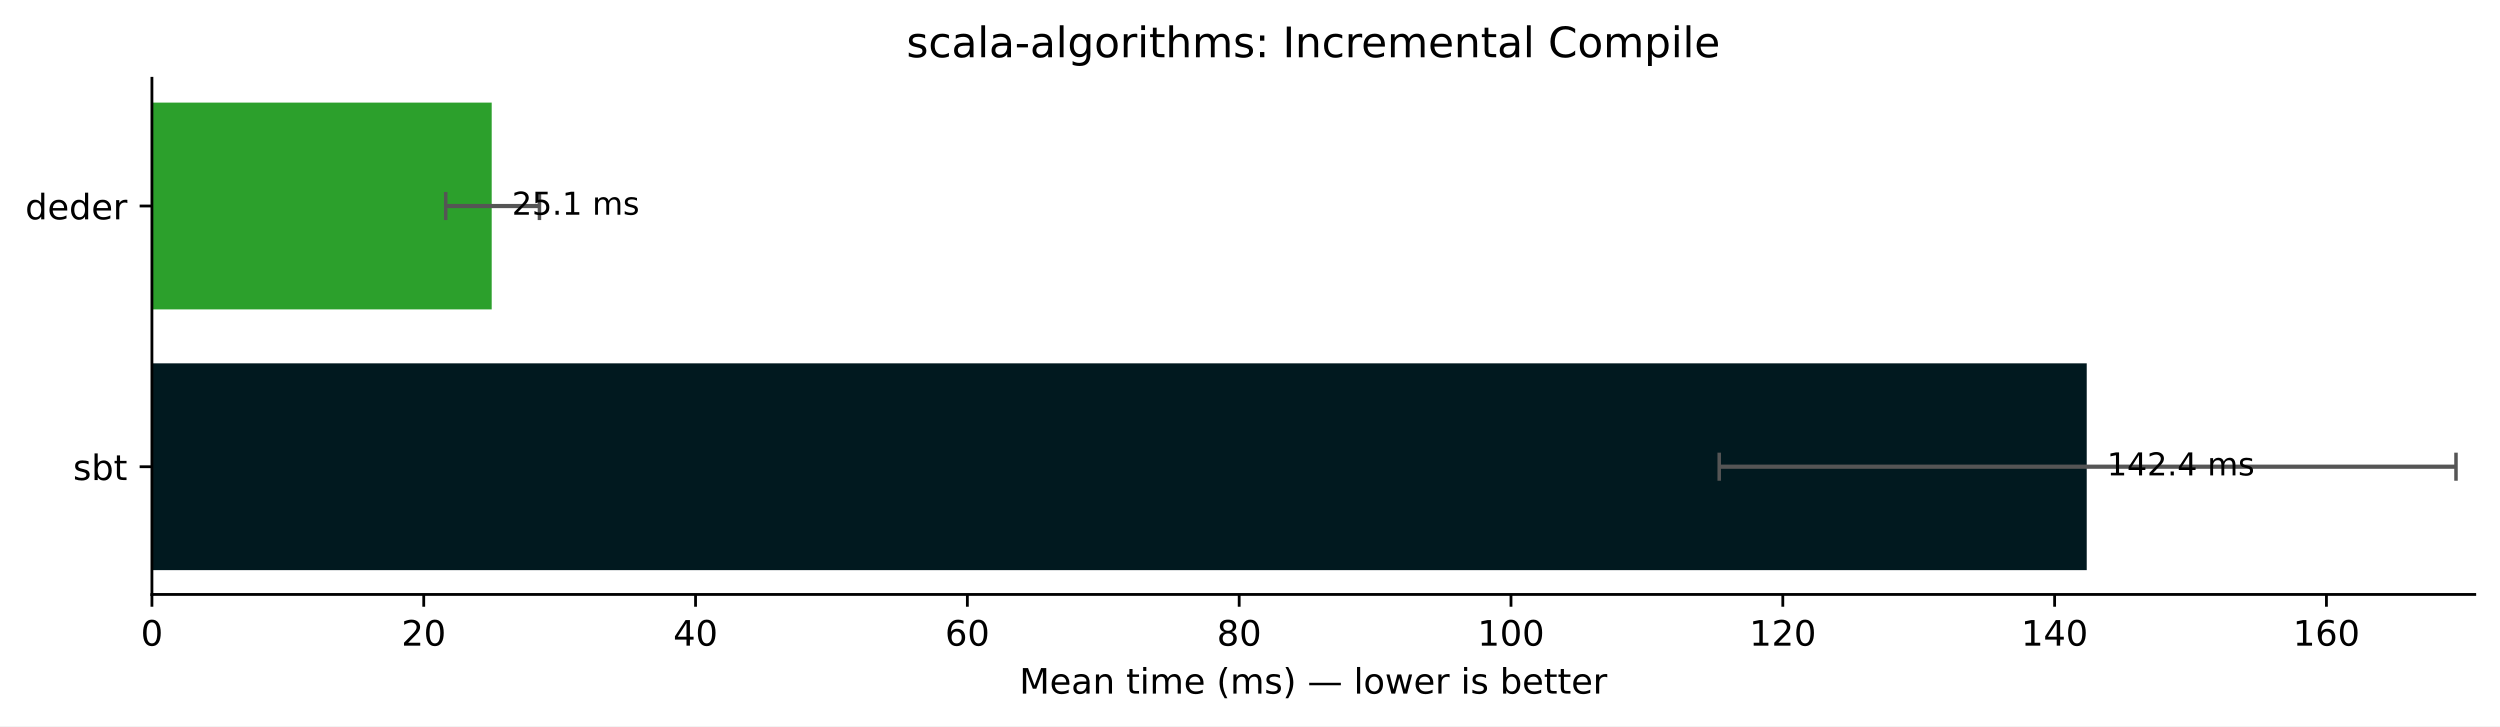
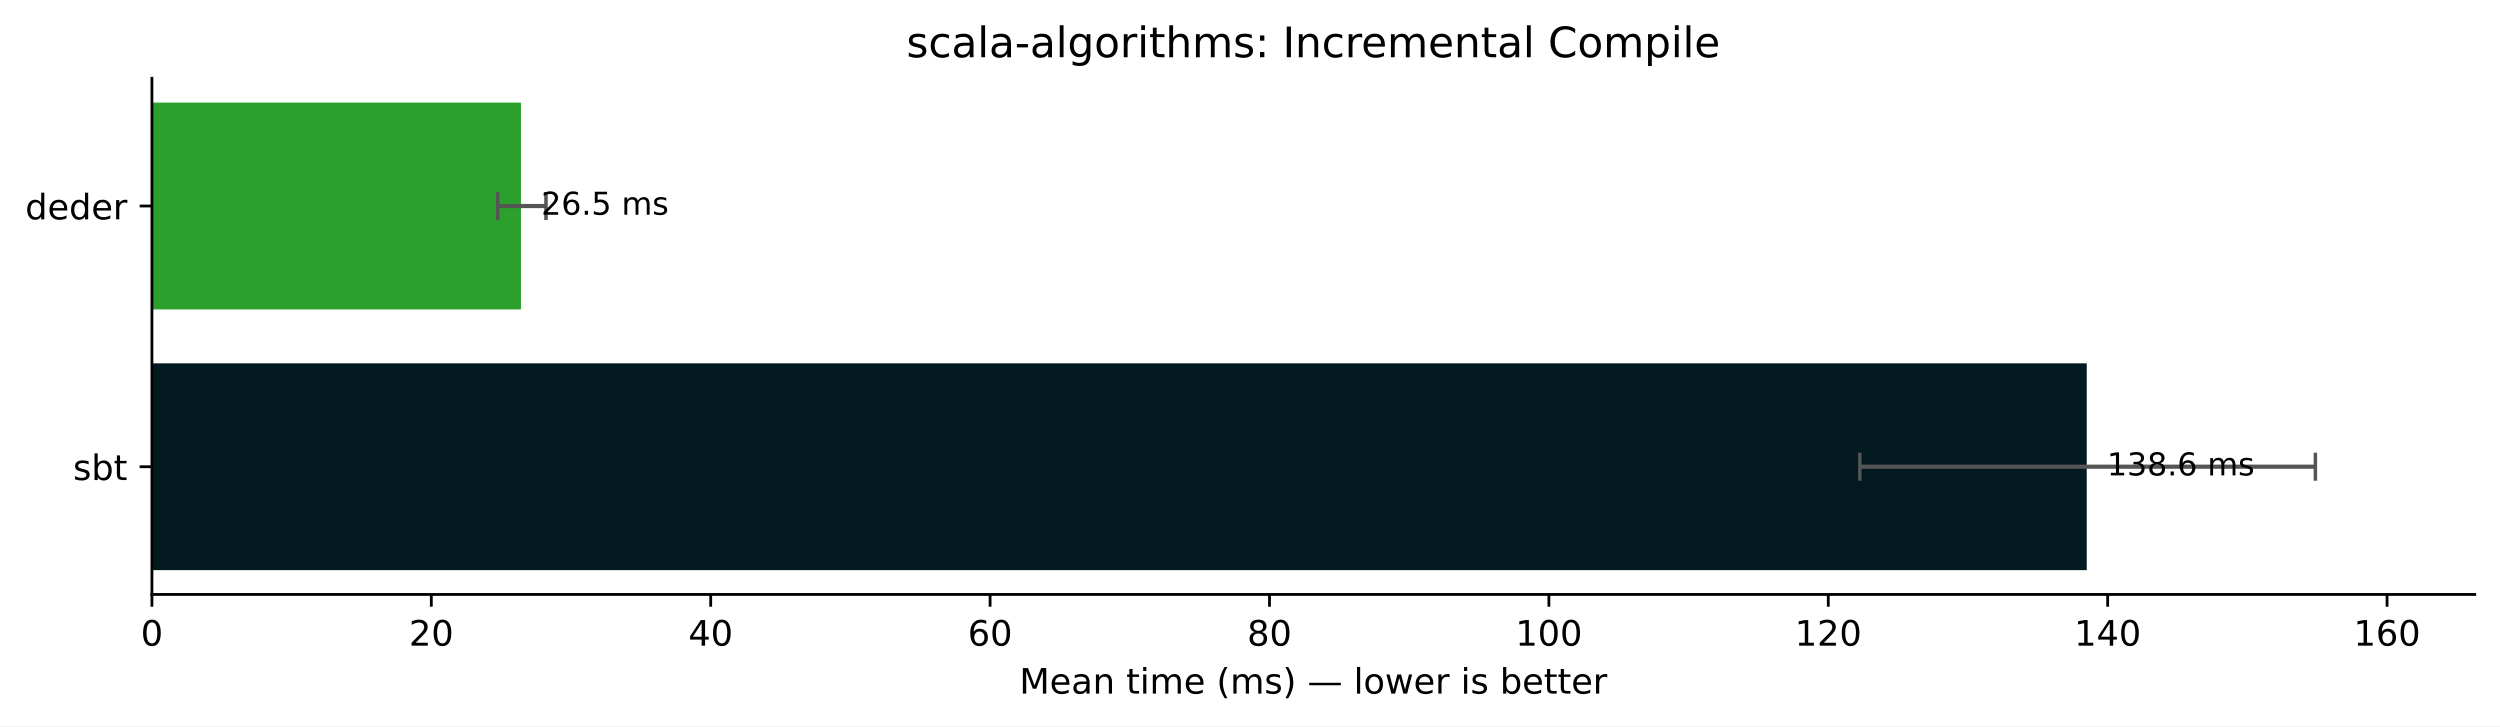
<svg xmlns="http://www.w3.org/2000/svg" xmlns:xlink="http://www.w3.org/1999/xlink" width="712.754pt" height="207.034pt" viewBox="0 0 712.754 207.034" version="1.1">
  <defs>
    <style type="text/css">*{stroke-linejoin: round; stroke-linecap: butt}</style>
  </defs>
  <g id="figure_1">
    <g id="patch_1">
      <path d="M 0 207.034  L 712.754 207.034  L 712.754 0  L 0 0  z " style="fill: #ffffff" />
    </g>
    <g id="axes_1">
      <g id="patch_2">
        <path d="M 43.314 169.478  L 705.554 169.478  L 705.554 22.318  L 43.314 22.318  z " style="fill: #ffffff" />
      </g>
      <g id="patch_3">
-         <path d="M 43.314 162.789  L 595.181 162.789  L 595.181 103.33  L 43.314 103.33  z " clip-path="url(#p061fe7c5b1)" style="fill: #01191f; stroke: #ffffff; stroke-width: 0.5; stroke-linejoin: miter" />
+         <path d="M 43.314 162.789  L 595.181 162.789  L 595.181 103.33  L 43.314 103.33  z " clip-path="url(#p8fc9846914)" style="fill: #01191f; stroke: #ffffff; stroke-width: 0.5; stroke-linejoin: miter" />
      </g>
      <g id="patch_4">
-         <path d="M 43.314 88.466  L 140.435 88.466  L 140.435 29.007  L 43.314 29.007  z " clip-path="url(#p061fe7c5b1)" style="fill: #2ca02c; stroke: #ffffff; stroke-width: 0.5; stroke-linejoin: miter" />
+         <path d="M 43.314 88.466  L 148.78 88.466  L 148.78 29.007  L 43.314 29.007  z " clip-path="url(#p8fc9846914)" style="fill: #2ca02c; stroke: #ffffff; stroke-width: 0.5; stroke-linejoin: miter" />
      </g>
      <g id="matplotlib.axis_1">
        <g id="xtick_1">
          <g id="line2d_1">
            <defs>
-               <path id="m3eb87fbcf6" d="M 0 0  L 0 3.5  " style="stroke: #000000; stroke-width: 0.8" />
+               <path id="m0c73bd5a30" d="M 0 0  L 0 3.5  " style="stroke: #000000; stroke-width: 0.8" />
            </defs>
            <g>
-               <use xlink:href="#m3eb87fbcf6" x="43.314" y="169.478" style="stroke: #000000; stroke-width: 0.8" />
+               <use xlink:href="#m0c73bd5a30" x="43.314" y="169.478" style="stroke: #000000; stroke-width: 0.8" />
            </g>
          </g>
          <g id="text_1">
            <g transform="translate(40.13281 184.0766) scale(0.1 -0.1)">
              <defs>
                <path id="DejaVuSans-30" d="M 2034 4250  Q 1547 4250 1301 3770  Q 1056 3291 1056 2328  Q 1056 1369 1301 889  Q 1547 409 2034 409  Q 2525 409 2770 889  Q 3016 1369 3016 2328  Q 3016 3291 2770 3770  Q 2525 4250 2034 4250  z M 2034 4750  Q 2819 4750 3233 4129  Q 3647 3509 3647 2328  Q 3647 1150 3233 529  Q 2819 -91 2034 -91  Q 1250 -91 836 529  Q 422 1150 422 2328  Q 422 3509 836 4129  Q 1250 4750 2034 4750  z " transform="scale(0.015625)" />
              </defs>
              <use xlink:href="#DejaVuSans-30" />
            </g>
          </g>
        </g>
        <g id="xtick_2">
          <g id="line2d_2">
            <g>
-               <use xlink:href="#m3eb87fbcf6" x="120.808" y="169.478" style="stroke: #000000; stroke-width: 0.8" />
+               <use xlink:href="#m0c73bd5a30" x="122.969" y="169.478" style="stroke: #000000; stroke-width: 0.8" />
            </g>
          </g>
          <g id="text_2">
-             <g transform="translate(114.446 184.0766) scale(0.1 -0.1)">
+             <g transform="translate(116.6066 184.0766) scale(0.1 -0.1)">
              <defs>
                <path id="DejaVuSans-32" d="M 1228 531  L 3431 531  L 3431 0  L 469 0  L 469 531  Q 828 903 1448 1529  Q 2069 2156 2228 2338  Q 2531 2678 2651 2914  Q 2772 3150 2772 3378  Q 2772 3750 2511 3984  Q 2250 4219 1831 4219  Q 1534 4219 1204 4116  Q 875 4013 500 3803  L 500 4441  Q 881 4594 1212 4672  Q 1544 4750 1819 4750  Q 2544 4750 2975 4387  Q 3406 4025 3406 3419  Q 3406 3131 3298 2873  Q 3191 2616 2906 2266  Q 2828 2175 2409 1742  Q 1991 1309 1228 531  z " transform="scale(0.015625)" />
              </defs>
              <use xlink:href="#DejaVuSans-32" />
              <use xlink:href="#DejaVuSans-30" transform="translate(63.62305 0)" />
            </g>
          </g>
        </g>
        <g id="xtick_3">
          <g id="line2d_3">
            <g>
-               <use xlink:href="#m3eb87fbcf6" x="198.303" y="169.478" style="stroke: #000000; stroke-width: 0.8" />
+               <use xlink:href="#m0c73bd5a30" x="202.624" y="169.478" style="stroke: #000000; stroke-width: 0.8" />
            </g>
          </g>
          <g id="text_3">
-             <g transform="translate(191.9404 184.0766) scale(0.1 -0.1)">
+             <g transform="translate(196.2616 184.0766) scale(0.1 -0.1)">
              <defs>
                <path id="DejaVuSans-34" d="M 2419 4116  L 825 1625  L 2419 1625  L 2419 4116  z M 2253 4666  L 3047 4666  L 3047 1625  L 3713 1625  L 3713 1100  L 3047 1100  L 3047 0  L 2419 0  L 2419 1100  L 313 1100  L 313 1709  L 2253 4666  z " transform="scale(0.015625)" />
              </defs>
              <use xlink:href="#DejaVuSans-34" />
              <use xlink:href="#DejaVuSans-30" transform="translate(63.62305 0)" />
            </g>
          </g>
        </g>
        <g id="xtick_4">
          <g id="line2d_4">
            <g>
-               <use xlink:href="#m3eb87fbcf6" x="275.797" y="169.478" style="stroke: #000000; stroke-width: 0.8" />
+               <use xlink:href="#m0c73bd5a30" x="282.279" y="169.478" style="stroke: #000000; stroke-width: 0.8" />
            </g>
          </g>
          <g id="text_4">
-             <g transform="translate(269.4349 184.0766) scale(0.1 -0.1)">
+             <g transform="translate(275.9166 184.0766) scale(0.1 -0.1)">
              <defs>
                <path id="DejaVuSans-36" d="M 2113 2584  Q 1688 2584 1439 2293  Q 1191 2003 1191 1497  Q 1191 994 1439 701  Q 1688 409 2113 409  Q 2538 409 2786 701  Q 3034 994 3034 1497  Q 3034 2003 2786 2293  Q 2538 2584 2113 2584  z M 3366 4563  L 3366 3988  Q 3128 4100 2886 4159  Q 2644 4219 2406 4219  Q 1781 4219 1451 3797  Q 1122 3375 1075 2522  Q 1259 2794 1537 2939  Q 1816 3084 2150 3084  Q 2853 3084 3261 2657  Q 3669 2231 3669 1497  Q 3669 778 3244 343  Q 2819 -91 2113 -91  Q 1303 -91 875 529  Q 447 1150 447 2328  Q 447 3434 972 4092  Q 1497 4750 2381 4750  Q 2619 4750 2861 4703  Q 3103 4656 3366 4563  z " transform="scale(0.015625)" />
              </defs>
              <use xlink:href="#DejaVuSans-36" />
              <use xlink:href="#DejaVuSans-30" transform="translate(63.62305 0)" />
            </g>
          </g>
        </g>
        <g id="xtick_5">
          <g id="line2d_5">
            <g>
-               <use xlink:href="#m3eb87fbcf6" x="353.292" y="169.478" style="stroke: #000000; stroke-width: 0.8" />
+               <use xlink:href="#m0c73bd5a30" x="361.934" y="169.478" style="stroke: #000000; stroke-width: 0.8" />
            </g>
          </g>
          <g id="text_5">
-             <g transform="translate(346.9293 184.0766) scale(0.1 -0.1)">
+             <g transform="translate(355.5716 184.0766) scale(0.1 -0.1)">
              <defs>
                <path id="DejaVuSans-38" d="M 2034 2216  Q 1584 2216 1326 1975  Q 1069 1734 1069 1313  Q 1069 891 1326 650  Q 1584 409 2034 409  Q 2484 409 2743 651  Q 3003 894 3003 1313  Q 3003 1734 2745 1975  Q 2488 2216 2034 2216  z M 1403 2484  Q 997 2584 770 2862  Q 544 3141 544 3541  Q 544 4100 942 4425  Q 1341 4750 2034 4750  Q 2731 4750 3128 4425  Q 3525 4100 3525 3541  Q 3525 3141 3298 2862  Q 3072 2584 2669 2484  Q 3125 2378 3379 2068  Q 3634 1759 3634 1313  Q 3634 634 3220 271  Q 2806 -91 2034 -91  Q 1263 -91 848 271  Q 434 634 434 1313  Q 434 1759 690 2068  Q 947 2378 1403 2484  z M 1172 3481  Q 1172 3119 1398 2916  Q 1625 2713 2034 2713  Q 2441 2713 2670 2916  Q 2900 3119 2900 3481  Q 2900 3844 2670 4047  Q 2441 4250 2034 4250  Q 1625 4250 1398 4047  Q 1172 3844 1172 3481  z " transform="scale(0.015625)" />
              </defs>
              <use xlink:href="#DejaVuSans-38" />
              <use xlink:href="#DejaVuSans-30" transform="translate(63.62305 0)" />
            </g>
          </g>
        </g>
        <g id="xtick_6">
          <g id="line2d_6">
            <g>
-               <use xlink:href="#m3eb87fbcf6" x="430.786" y="169.478" style="stroke: #000000; stroke-width: 0.8" />
+               <use xlink:href="#m0c73bd5a30" x="441.589" y="169.478" style="stroke: #000000; stroke-width: 0.8" />
            </g>
          </g>
          <g id="text_6">
-             <g transform="translate(421.2425 184.0766) scale(0.1 -0.1)">
+             <g transform="translate(432.0454 184.0766) scale(0.1 -0.1)">
              <defs>
                <path id="DejaVuSans-31" d="M 794 531  L 1825 531  L 1825 4091  L 703 3866  L 703 4441  L 1819 4666  L 2450 4666  L 2450 531  L 3481 531  L 3481 0  L 794 0  L 794 531  z " transform="scale(0.015625)" />
              </defs>
              <use xlink:href="#DejaVuSans-31" />
              <use xlink:href="#DejaVuSans-30" transform="translate(63.62305 0)" />
              <use xlink:href="#DejaVuSans-30" transform="translate(127.2461 0)" />
            </g>
          </g>
        </g>
        <g id="xtick_7">
          <g id="line2d_7">
            <g>
-               <use xlink:href="#m3eb87fbcf6" x="508.281" y="169.478" style="stroke: #000000; stroke-width: 0.8" />
+               <use xlink:href="#m0c73bd5a30" x="521.244" y="169.478" style="stroke: #000000; stroke-width: 0.8" />
            </g>
          </g>
          <g id="text_7">
-             <g transform="translate(498.7369 184.0766) scale(0.1 -0.1)">
+             <g transform="translate(511.7004 184.0766) scale(0.1 -0.1)">
              <use xlink:href="#DejaVuSans-31" />
              <use xlink:href="#DejaVuSans-32" transform="translate(63.62305 0)" />
              <use xlink:href="#DejaVuSans-30" transform="translate(127.2461 0)" />
            </g>
          </g>
        </g>
        <g id="xtick_8">
          <g id="line2d_8">
            <g>
-               <use xlink:href="#m3eb87fbcf6" x="585.775" y="169.478" style="stroke: #000000; stroke-width: 0.8" />
+               <use xlink:href="#m0c73bd5a30" x="600.899" y="169.478" style="stroke: #000000; stroke-width: 0.8" />
            </g>
          </g>
          <g id="text_8">
-             <g transform="translate(576.2314 184.0766) scale(0.1 -0.1)">
+             <g transform="translate(591.3554 184.0766) scale(0.1 -0.1)">
              <use xlink:href="#DejaVuSans-31" />
              <use xlink:href="#DejaVuSans-34" transform="translate(63.62305 0)" />
              <use xlink:href="#DejaVuSans-30" transform="translate(127.2461 0)" />
            </g>
          </g>
        </g>
        <g id="xtick_9">
          <g id="line2d_9">
            <g>
-               <use xlink:href="#m3eb87fbcf6" x="663.27" y="169.478" style="stroke: #000000; stroke-width: 0.8" />
+               <use xlink:href="#m0c73bd5a30" x="680.554" y="169.478" style="stroke: #000000; stroke-width: 0.8" />
            </g>
          </g>
          <g id="text_9">
-             <g transform="translate(653.7258 184.0766) scale(0.1 -0.1)">
+             <g transform="translate(671.0104 184.0766) scale(0.1 -0.1)">
              <use xlink:href="#DejaVuSans-31" />
              <use xlink:href="#DejaVuSans-36" transform="translate(63.62305 0)" />
              <use xlink:href="#DejaVuSans-30" transform="translate(127.2461 0)" />
            </g>
          </g>
        </g>
        <g id="text_10">
          <g transform="translate(290.6372 197.7547) scale(0.1 -0.1)">
            <defs>
              <path id="DejaVuSans-4d" d="M 628 4666  L 1569 4666  L 2759 1491  L 3956 4666  L 4897 4666  L 4897 0  L 4281 0  L 4281 4097  L 3078 897  L 2444 897  L 1241 4097  L 1241 0  L 628 0  L 628 4666  z " transform="scale(0.015625)" />
              <path id="DejaVuSans-65" d="M 3597 1894  L 3597 1613  L 953 1613  Q 991 1019 1311 708  Q 1631 397 2203 397  Q 2534 397 2845 478  Q 3156 559 3463 722  L 3463 178  Q 3153 47 2828 -22  Q 2503 -91 2169 -91  Q 1331 -91 842 396  Q 353 884 353 1716  Q 353 2575 817 3079  Q 1281 3584 2069 3584  Q 2775 3584 3186 3129  Q 3597 2675 3597 1894  z M 3022 2063  Q 3016 2534 2758 2815  Q 2500 3097 2075 3097  Q 1594 3097 1305 2825  Q 1016 2553 972 2059  L 3022 2063  z " transform="scale(0.015625)" />
              <path id="DejaVuSans-61" d="M 2194 1759  Q 1497 1759 1228 1600  Q 959 1441 959 1056  Q 959 750 1161 570  Q 1363 391 1709 391  Q 2188 391 2477 730  Q 2766 1069 2766 1631  L 2766 1759  L 2194 1759  z M 3341 1997  L 3341 0  L 2766 0  L 2766 531  Q 2569 213 2275 61  Q 1981 -91 1556 -91  Q 1019 -91 701 211  Q 384 513 384 1019  Q 384 1609 779 1909  Q 1175 2209 1959 2209  L 2766 2209  L 2766 2266  Q 2766 2663 2505 2880  Q 2244 3097 1772 3097  Q 1472 3097 1187 3025  Q 903 2953 641 2809  L 641 3341  Q 956 3463 1253 3523  Q 1550 3584 1831 3584  Q 2591 3584 2966 3190  Q 3341 2797 3341 1997  z " transform="scale(0.015625)" />
              <path id="DejaVuSans-6e" d="M 3513 2113  L 3513 0  L 2938 0  L 2938 2094  Q 2938 2591 2744 2837  Q 2550 3084 2163 3084  Q 1697 3084 1428 2787  Q 1159 2491 1159 1978  L 1159 0  L 581 0  L 581 3500  L 1159 3500  L 1159 2956  Q 1366 3272 1645 3428  Q 1925 3584 2291 3584  Q 2894 3584 3203 3211  Q 3513 2838 3513 2113  z " transform="scale(0.015625)" />
              <path id="DejaVuSans-20" transform="scale(0.015625)" />
              <path id="DejaVuSans-74" d="M 1172 4494  L 1172 3500  L 2356 3500  L 2356 3053  L 1172 3053  L 1172 1153  Q 1172 725 1289 603  Q 1406 481 1766 481  L 2356 481  L 2356 0  L 1766 0  Q 1100 0 847 248  Q 594 497 594 1153  L 594 3053  L 172 3053  L 172 3500  L 594 3500  L 594 4494  L 1172 4494  z " transform="scale(0.015625)" />
              <path id="DejaVuSans-69" d="M 603 3500  L 1178 3500  L 1178 0  L 603 0  L 603 3500  z M 603 4863  L 1178 4863  L 1178 4134  L 603 4134  L 603 4863  z " transform="scale(0.015625)" />
              <path id="DejaVuSans-6d" d="M 3328 2828  Q 3544 3216 3844 3400  Q 4144 3584 4550 3584  Q 5097 3584 5394 3201  Q 5691 2819 5691 2113  L 5691 0  L 5113 0  L 5113 2094  Q 5113 2597 4934 2840  Q 4756 3084 4391 3084  Q 3944 3084 3684 2787  Q 3425 2491 3425 1978  L 3425 0  L 2847 0  L 2847 2094  Q 2847 2600 2669 2842  Q 2491 3084 2119 3084  Q 1678 3084 1418 2786  Q 1159 2488 1159 1978  L 1159 0  L 581 0  L 581 3500  L 1159 3500  L 1159 2956  Q 1356 3278 1631 3431  Q 1906 3584 2284 3584  Q 2666 3584 2933 3390  Q 3200 3197 3328 2828  z " transform="scale(0.015625)" />
              <path id="DejaVuSans-28" d="M 1984 4856  Q 1566 4138 1362 3434  Q 1159 2731 1159 2009  Q 1159 1288 1364 580  Q 1569 -128 1984 -844  L 1484 -844  Q 1016 -109 783 600  Q 550 1309 550 2009  Q 550 2706 781 3412  Q 1013 4119 1484 4856  L 1984 4856  z " transform="scale(0.015625)" />
              <path id="DejaVuSans-73" d="M 2834 3397  L 2834 2853  Q 2591 2978 2328 3040  Q 2066 3103 1784 3103  Q 1356 3103 1142 2972  Q 928 2841 928 2578  Q 928 2378 1081 2264  Q 1234 2150 1697 2047  L 1894 2003  Q 2506 1872 2764 1633  Q 3022 1394 3022 966  Q 3022 478 2636 193  Q 2250 -91 1575 -91  Q 1294 -91 989 -36  Q 684 19 347 128  L 347 722  Q 666 556 975 473  Q 1284 391 1588 391  Q 1994 391 2212 530  Q 2431 669 2431 922  Q 2431 1156 2273 1281  Q 2116 1406 1581 1522  L 1381 1569  Q 847 1681 609 1914  Q 372 2147 372 2553  Q 372 3047 722 3315  Q 1072 3584 1716 3584  Q 2034 3584 2315 3537  Q 2597 3491 2834 3397  z " transform="scale(0.015625)" />
              <path id="DejaVuSans-29" d="M 513 4856  L 1013 4856  Q 1481 4119 1714 3412  Q 1947 2706 1947 2009  Q 1947 1309 1714 600  Q 1481 -109 1013 -844  L 513 -844  Q 928 -128 1133 580  Q 1338 1288 1338 2009  Q 1338 2731 1133 3434  Q 928 4138 513 4856  z " transform="scale(0.015625)" />
              <path id="DejaVuSans-2014" d="M 313 1978  L 6088 1978  L 6088 1528  L 313 1528  L 313 1978  z " transform="scale(0.015625)" />
              <path id="DejaVuSans-6c" d="M 603 4863  L 1178 4863  L 1178 0  L 603 0  L 603 4863  z " transform="scale(0.015625)" />
              <path id="DejaVuSans-6f" d="M 1959 3097  Q 1497 3097 1228 2736  Q 959 2375 959 1747  Q 959 1119 1226 758  Q 1494 397 1959 397  Q 2419 397 2687 759  Q 2956 1122 2956 1747  Q 2956 2369 2687 2733  Q 2419 3097 1959 3097  z M 1959 3584  Q 2709 3584 3137 3096  Q 3566 2609 3566 1747  Q 3566 888 3137 398  Q 2709 -91 1959 -91  Q 1206 -91 779 398  Q 353 888 353 1747  Q 353 2609 779 3096  Q 1206 3584 1959 3584  z " transform="scale(0.015625)" />
              <path id="DejaVuSans-77" d="M 269 3500  L 844 3500  L 1563 769  L 2278 3500  L 2956 3500  L 3675 769  L 4391 3500  L 4966 3500  L 4050 0  L 3372 0  L 2619 2869  L 1863 0  L 1184 0  L 269 3500  z " transform="scale(0.015625)" />
              <path id="DejaVuSans-72" d="M 2631 2963  Q 2534 3019 2420 3045  Q 2306 3072 2169 3072  Q 1681 3072 1420 2755  Q 1159 2438 1159 1844  L 1159 0  L 581 0  L 581 3500  L 1159 3500  L 1159 2956  Q 1341 3275 1631 3429  Q 1922 3584 2338 3584  Q 2397 3584 2469 3576  Q 2541 3569 2628 3553  L 2631 2963  z " transform="scale(0.015625)" />
              <path id="DejaVuSans-62" d="M 3116 1747  Q 3116 2381 2855 2742  Q 2594 3103 2138 3103  Q 1681 3103 1420 2742  Q 1159 2381 1159 1747  Q 1159 1113 1420 752  Q 1681 391 2138 391  Q 2594 391 2855 752  Q 3116 1113 3116 1747  z M 1159 2969  Q 1341 3281 1617 3432  Q 1894 3584 2278 3584  Q 2916 3584 3314 3078  Q 3713 2572 3713 1747  Q 3713 922 3314 415  Q 2916 -91 2278 -91  Q 1894 -91 1617 61  Q 1341 213 1159 525  L 1159 0  L 581 0  L 581 4863  L 1159 4863  L 1159 2969  z " transform="scale(0.015625)" />
            </defs>
            <use xlink:href="#DejaVuSans-4d" />
            <use xlink:href="#DejaVuSans-65" transform="translate(86.2793 0)" />
            <use xlink:href="#DejaVuSans-61" transform="translate(147.8027 0)" />
            <use xlink:href="#DejaVuSans-6e" transform="translate(209.082 0)" />
            <use xlink:href="#DejaVuSans-20" transform="translate(272.4609 0)" />
            <use xlink:href="#DejaVuSans-74" transform="translate(304.248 0)" />
            <use xlink:href="#DejaVuSans-69" transform="translate(343.457 0)" />
            <use xlink:href="#DejaVuSans-6d" transform="translate(371.2402 0)" />
            <use xlink:href="#DejaVuSans-65" transform="translate(468.6523 0)" />
            <use xlink:href="#DejaVuSans-20" transform="translate(530.1758 0)" />
            <use xlink:href="#DejaVuSans-28" transform="translate(561.9629 0)" />
            <use xlink:href="#DejaVuSans-6d" transform="translate(600.9766 0)" />
            <use xlink:href="#DejaVuSans-73" transform="translate(698.3887 0)" />
            <use xlink:href="#DejaVuSans-29" transform="translate(750.4883 0)" />
            <use xlink:href="#DejaVuSans-20" transform="translate(789.502 0)" />
            <use xlink:href="#DejaVuSans-2014" transform="translate(821.2891 0)" />
            <use xlink:href="#DejaVuSans-20" transform="translate(921.2891 0)" />
            <use xlink:href="#DejaVuSans-6c" transform="translate(953.0762 0)" />
            <use xlink:href="#DejaVuSans-6f" transform="translate(980.8594 0)" />
            <use xlink:href="#DejaVuSans-77" transform="translate(1042.041 0)" />
            <use xlink:href="#DejaVuSans-65" transform="translate(1123.828 0)" />
            <use xlink:href="#DejaVuSans-72" transform="translate(1185.352 0)" />
            <use xlink:href="#DejaVuSans-20" transform="translate(1226.465 0)" />
            <use xlink:href="#DejaVuSans-69" transform="translate(1258.252 0)" />
            <use xlink:href="#DejaVuSans-73" transform="translate(1286.035 0)" />
            <use xlink:href="#DejaVuSans-20" transform="translate(1338.135 0)" />
            <use xlink:href="#DejaVuSans-62" transform="translate(1369.922 0)" />
            <use xlink:href="#DejaVuSans-65" transform="translate(1433.398 0)" />
            <use xlink:href="#DejaVuSans-74" transform="translate(1494.922 0)" />
            <use xlink:href="#DejaVuSans-74" transform="translate(1534.131 0)" />
            <use xlink:href="#DejaVuSans-65" transform="translate(1573.34 0)" />
            <use xlink:href="#DejaVuSans-72" transform="translate(1634.863 0)" />
          </g>
        </g>
      </g>
      <g id="matplotlib.axis_2">
        <g id="ytick_1">
          <g id="line2d_10">
            <defs>
-               <path id="m395c7fdd65" d="M 0 0  L -3.5 0  " style="stroke: #000000; stroke-width: 0.8" />
+               <path id="m3abfdf507e" d="M 0 0  L -3.5 0  " style="stroke: #000000; stroke-width: 0.8" />
            </defs>
            <g>
-               <use xlink:href="#m395c7fdd65" x="43.314" y="133.06" style="stroke: #000000; stroke-width: 0.8" />
+               <use xlink:href="#m3abfdf507e" x="43.314" y="133.06" style="stroke: #000000; stroke-width: 0.8" />
            </g>
          </g>
          <g id="text_11">
            <g transform="translate(20.83594 136.859) scale(0.1 -0.1)">
              <use xlink:href="#DejaVuSans-73" />
              <use xlink:href="#DejaVuSans-62" transform="translate(52.09961 0)" />
              <use xlink:href="#DejaVuSans-74" transform="translate(115.5762 0)" />
            </g>
          </g>
        </g>
        <g id="ytick_2">
          <g id="line2d_11">
            <g>
-               <use xlink:href="#m395c7fdd65" x="43.314" y="58.737" style="stroke: #000000; stroke-width: 0.8" />
+               <use xlink:href="#m3abfdf507e" x="43.314" y="58.737" style="stroke: #000000; stroke-width: 0.8" />
            </g>
          </g>
          <g id="text_12">
            <g transform="translate(7.2 62.53573) scale(0.1 -0.1)">
              <defs>
                <path id="DejaVuSans-64" d="M 2906 2969  L 2906 4863  L 3481 4863  L 3481 0  L 2906 0  L 2906 525  Q 2725 213 2448 61  Q 2172 -91 1784 -91  Q 1150 -91 751 415  Q 353 922 353 1747  Q 353 2572 751 3078  Q 1150 3584 1784 3584  Q 2172 3584 2448 3432  Q 2725 3281 2906 2969  z M 947 1747  Q 947 1113 1208 752  Q 1469 391 1925 391  Q 2381 391 2643 752  Q 2906 1113 2906 1747  Q 2906 2381 2643 2742  Q 2381 3103 1925 3103  Q 1469 3103 1208 2742  Q 947 2381 947 1747  z " transform="scale(0.015625)" />
              </defs>
              <use xlink:href="#DejaVuSans-64" />
              <use xlink:href="#DejaVuSans-65" transform="translate(63.47656 0)" />
              <use xlink:href="#DejaVuSans-64" transform="translate(125 0)" />
              <use xlink:href="#DejaVuSans-65" transform="translate(188.4766 0)" />
              <use xlink:href="#DejaVuSans-72" transform="translate(250 0)" />
            </g>
          </g>
        </g>
      </g>
      <g id="LineCollection_1">
-         <path d="M 490.154 133.06  L 700.208 133.06  " clip-path="url(#p061fe7c5b1)" style="fill: none; stroke: #555555; stroke-width: 1.2" />
-         <path d="M 127.073 58.737  L 153.796 58.737  " clip-path="url(#p061fe7c5b1)" style="fill: none; stroke: #555555; stroke-width: 1.2" />
+         <path d="M 530.245 133.06  L 660.116 133.06  " clip-path="url(#p8fc9846914)" style="fill: none; stroke: #555555; stroke-width: 1.2" />
+         <path d="M 141.9 58.737  L 155.66 58.737  " clip-path="url(#p8fc9846914)" style="fill: none; stroke: #555555; stroke-width: 1.2" />
      </g>
      <g id="line2d_12">
        <defs>
-           <path id="mbf716ea52f" d="M 0 4  L 0 -4  " style="stroke: #555555" />
+           <path id="m8f22d24a86" d="M 0 4  L 0 -4  " style="stroke: #555555" />
        </defs>
-         <g clip-path="url(#p061fe7c5b1)">
-           <use xlink:href="#mbf716ea52f" x="490.154" y="133.06" style="fill: #1f77b4; stroke: #555555" />
-           <use xlink:href="#mbf716ea52f" x="127.073" y="58.737" style="fill: #1f77b4; stroke: #555555" />
+         <g clip-path="url(#p8fc9846914)">
+           <use xlink:href="#m8f22d24a86" x="530.245" y="133.06" style="fill: #1f77b4; stroke: #555555" />
+           <use xlink:href="#m8f22d24a86" x="141.9" y="58.737" style="fill: #1f77b4; stroke: #555555" />
        </g>
      </g>
      <g id="line2d_13">
-         <g clip-path="url(#p061fe7c5b1)">
-           <use xlink:href="#mbf716ea52f" x="700.208" y="133.06" style="fill: #1f77b4; stroke: #555555" />
-           <use xlink:href="#mbf716ea52f" x="153.796" y="58.737" style="fill: #1f77b4; stroke: #555555" />
+         <g clip-path="url(#p8fc9846914)">
+           <use xlink:href="#m8f22d24a86" x="660.116" y="133.06" style="fill: #1f77b4; stroke: #555555" />
+           <use xlink:href="#m8f22d24a86" x="155.66" y="58.737" style="fill: #1f77b4; stroke: #555555" />
        </g>
      </g>
      <g id="patch_5">
        <path d="M 43.314 169.478  L 43.314 22.318  " style="fill: none; stroke: #000000; stroke-width: 0.8; stroke-linejoin: miter; stroke-linecap: square" />
      </g>
      <g id="patch_6">
        <path d="M 43.314 169.478  L 705.554 169.478  " style="fill: none; stroke: #000000; stroke-width: 0.8; stroke-linejoin: miter; stroke-linecap: square" />
      </g>
      <g id="text_13">
        <g transform="translate(600.6994 135.5432) scale(0.09 -0.09)">
          <defs>
+             <path id="DejaVuSans-33" d="M 2597 2516  Q 3050 2419 3304 2112  Q 3559 1806 3559 1356  Q 3559 666 3084 287  Q 2609 -91 1734 -91  Q 1441 -91 1130 -33  Q 819 25 488 141  L 488 750  Q 750 597 1062 519  Q 1375 441 1716 441  Q 2309 441 2620 675  Q 2931 909 2931 1356  Q 2931 1769 2642 2001  Q 2353 2234 1838 2234  L 1294 2234  L 1294 2753  L 1863 2753  Q 2328 2753 2575 2939  Q 2822 3125 2822 3475  Q 2822 3834 2567 4026  Q 2313 4219 1838 4219  Q 1578 4219 1281 4162  Q 984 4106 628 3988  L 628 4550  Q 988 4650 1302 4700  Q 1616 4750 1894 4750  Q 2613 4750 3031 4423  Q 3450 4097 3450 3541  Q 3450 3153 3228 2886  Q 3006 2619 2597 2516  z " transform="scale(0.015625)" />
            <path id="DejaVuSans-2e" d="M 684 794  L 1344 794  L 1344 0  L 684 0  L 684 794  z " transform="scale(0.015625)" />
          </defs>
          <use xlink:href="#DejaVuSans-31" />
-           <use xlink:href="#DejaVuSans-34" transform="translate(63.62305 0)" />
-           <use xlink:href="#DejaVuSans-32" transform="translate(127.2461 0)" />
+           <use xlink:href="#DejaVuSans-33" transform="translate(63.62305 0)" />
+           <use xlink:href="#DejaVuSans-38" transform="translate(127.2461 0)" />
          <use xlink:href="#DejaVuSans-2e" transform="translate(190.8691 0)" />
-           <use xlink:href="#DejaVuSans-34" transform="translate(222.6562 0)" />
+           <use xlink:href="#DejaVuSans-36" transform="translate(222.6562 0)" />
          <use xlink:href="#DejaVuSans-20" transform="translate(286.2793 0)" />
          <use xlink:href="#DejaVuSans-6d" transform="translate(318.0664 0)" />
          <use xlink:href="#DejaVuSans-73" transform="translate(415.4785 0)" />
        </g>
      </g>
      <g id="text_14">
-         <g transform="translate(145.9534 61.21995) scale(0.09 -0.09)">
+         <g transform="translate(154.2989 61.21995) scale(0.09 -0.09)">
          <defs>
            <path id="DejaVuSans-35" d="M 691 4666  L 3169 4666  L 3169 4134  L 1269 4134  L 1269 2991  Q 1406 3038 1543 3061  Q 1681 3084 1819 3084  Q 2600 3084 3056 2656  Q 3513 2228 3513 1497  Q 3513 744 3044 326  Q 2575 -91 1722 -91  Q 1428 -91 1123 -41  Q 819 9 494 109  L 494 744  Q 775 591 1075 516  Q 1375 441 1709 441  Q 2250 441 2565 725  Q 2881 1009 2881 1497  Q 2881 1984 2565 2268  Q 2250 2553 1709 2553  Q 1456 2553 1204 2497  Q 953 2441 691 2322  L 691 4666  z " transform="scale(0.015625)" />
          </defs>
          <use xlink:href="#DejaVuSans-32" />
-           <use xlink:href="#DejaVuSans-35" transform="translate(63.62305 0)" />
+           <use xlink:href="#DejaVuSans-36" transform="translate(63.62305 0)" />
          <use xlink:href="#DejaVuSans-2e" transform="translate(127.2461 0)" />
-           <use xlink:href="#DejaVuSans-31" transform="translate(159.0332 0)" />
+           <use xlink:href="#DejaVuSans-35" transform="translate(159.0332 0)" />
          <use xlink:href="#DejaVuSans-20" transform="translate(222.6562 0)" />
          <use xlink:href="#DejaVuSans-6d" transform="translate(254.4434 0)" />
          <use xlink:href="#DejaVuSans-73" transform="translate(351.8555 0)" />
        </g>
      </g>
      <g id="text_15">
        <g transform="translate(258.4372 16.31812) scale(0.12 -0.12)">
          <defs>
            <path id="DejaVuSans-63" d="M 3122 3366  L 3122 2828  Q 2878 2963 2633 3030  Q 2388 3097 2138 3097  Q 1578 3097 1268 2742  Q 959 2388 959 1747  Q 959 1106 1268 751  Q 1578 397 2138 397  Q 2388 397 2633 464  Q 2878 531 3122 666  L 3122 134  Q 2881 22 2623 -34  Q 2366 -91 2075 -91  Q 1284 -91 818 406  Q 353 903 353 1747  Q 353 2603 823 3093  Q 1294 3584 2113 3584  Q 2378 3584 2631 3529  Q 2884 3475 3122 3366  z " transform="scale(0.015625)" />
            <path id="DejaVuSans-2d" d="M 313 2009  L 1997 2009  L 1997 1497  L 313 1497  L 313 2009  z " transform="scale(0.015625)" />
            <path id="DejaVuSans-67" d="M 2906 1791  Q 2906 2416 2648 2759  Q 2391 3103 1925 3103  Q 1463 3103 1205 2759  Q 947 2416 947 1791  Q 947 1169 1205 825  Q 1463 481 1925 481  Q 2391 481 2648 825  Q 2906 1169 2906 1791  z M 3481 434  Q 3481 -459 3084 -895  Q 2688 -1331 1869 -1331  Q 1566 -1331 1297 -1286  Q 1028 -1241 775 -1147  L 775 -588  Q 1028 -725 1275 -790  Q 1522 -856 1778 -856  Q 2344 -856 2625 -561  Q 2906 -266 2906 331  L 2906 616  Q 2728 306 2450 153  Q 2172 0 1784 0  Q 1141 0 747 490  Q 353 981 353 1791  Q 353 2603 747 3093  Q 1141 3584 1784 3584  Q 2172 3584 2450 3431  Q 2728 3278 2906 2969  L 2906 3500  L 3481 3500  L 3481 434  z " transform="scale(0.015625)" />
            <path id="DejaVuSans-68" d="M 3513 2113  L 3513 0  L 2938 0  L 2938 2094  Q 2938 2591 2744 2837  Q 2550 3084 2163 3084  Q 1697 3084 1428 2787  Q 1159 2491 1159 1978  L 1159 0  L 581 0  L 581 4863  L 1159 4863  L 1159 2956  Q 1366 3272 1645 3428  Q 1925 3584 2291 3584  Q 2894 3584 3203 3211  Q 3513 2838 3513 2113  z " transform="scale(0.015625)" />
            <path id="DejaVuSans-3a" d="M 750 794  L 1409 794  L 1409 0  L 750 0  L 750 794  z M 750 3309  L 1409 3309  L 1409 2516  L 750 2516  L 750 3309  z " transform="scale(0.015625)" />
            <path id="DejaVuSans-49" d="M 628 4666  L 1259 4666  L 1259 0  L 628 0  L 628 4666  z " transform="scale(0.015625)" />
            <path id="DejaVuSans-43" d="M 4122 4306  L 4122 3641  Q 3803 3938 3442 4084  Q 3081 4231 2675 4231  Q 1875 4231 1450 3742  Q 1025 3253 1025 2328  Q 1025 1406 1450 917  Q 1875 428 2675 428  Q 3081 428 3442 575  Q 3803 722 4122 1019  L 4122 359  Q 3791 134 3420 21  Q 3050 -91 2638 -91  Q 1578 -91 968 557  Q 359 1206 359 2328  Q 359 3453 968 4101  Q 1578 4750 2638 4750  Q 3056 4750 3426 4639  Q 3797 4528 4122 4306  z " transform="scale(0.015625)" />
            <path id="DejaVuSans-70" d="M 1159 525  L 1159 -1331  L 581 -1331  L 581 3500  L 1159 3500  L 1159 2969  Q 1341 3281 1617 3432  Q 1894 3584 2278 3584  Q 2916 3584 3314 3078  Q 3713 2572 3713 1747  Q 3713 922 3314 415  Q 2916 -91 2278 -91  Q 1894 -91 1617 61  Q 1341 213 1159 525  z M 3116 1747  Q 3116 2381 2855 2742  Q 2594 3103 2138 3103  Q 1681 3103 1420 2742  Q 1159 2381 1159 1747  Q 1159 1113 1420 752  Q 1681 391 2138 391  Q 2594 391 2855 752  Q 3116 1113 3116 1747  z " transform="scale(0.015625)" />
          </defs>
          <use xlink:href="#DejaVuSans-73" />
          <use xlink:href="#DejaVuSans-63" transform="translate(52.09961 0)" />
          <use xlink:href="#DejaVuSans-61" transform="translate(107.0801 0)" />
          <use xlink:href="#DejaVuSans-6c" transform="translate(168.3594 0)" />
          <use xlink:href="#DejaVuSans-61" transform="translate(196.1426 0)" />
          <use xlink:href="#DejaVuSans-2d" transform="translate(257.4219 0)" />
          <use xlink:href="#DejaVuSans-61" transform="translate(293.5059 0)" />
          <use xlink:href="#DejaVuSans-6c" transform="translate(354.7852 0)" />
          <use xlink:href="#DejaVuSans-67" transform="translate(382.5684 0)" />
          <use xlink:href="#DejaVuSans-6f" transform="translate(446.0449 0)" />
          <use xlink:href="#DejaVuSans-72" transform="translate(507.2266 0)" />
          <use xlink:href="#DejaVuSans-69" transform="translate(548.3398 0)" />
          <use xlink:href="#DejaVuSans-74" transform="translate(576.123 0)" />
          <use xlink:href="#DejaVuSans-68" transform="translate(615.332 0)" />
          <use xlink:href="#DejaVuSans-6d" transform="translate(678.7109 0)" />
          <use xlink:href="#DejaVuSans-73" transform="translate(776.123 0)" />
          <use xlink:href="#DejaVuSans-3a" transform="translate(828.2227 0)" />
          <use xlink:href="#DejaVuSans-20" transform="translate(861.9141 0)" />
          <use xlink:href="#DejaVuSans-49" transform="translate(893.7012 0)" />
          <use xlink:href="#DejaVuSans-6e" transform="translate(923.1934 0)" />
          <use xlink:href="#DejaVuSans-63" transform="translate(986.5723 0)" />
          <use xlink:href="#DejaVuSans-72" transform="translate(1041.553 0)" />
          <use xlink:href="#DejaVuSans-65" transform="translate(1080.416 0)" />
          <use xlink:href="#DejaVuSans-6d" transform="translate(1141.939 0)" />
          <use xlink:href="#DejaVuSans-65" transform="translate(1239.352 0)" />
          <use xlink:href="#DejaVuSans-6e" transform="translate(1300.875 0)" />
          <use xlink:href="#DejaVuSans-74" transform="translate(1364.254 0)" />
          <use xlink:href="#DejaVuSans-61" transform="translate(1403.463 0)" />
          <use xlink:href="#DejaVuSans-6c" transform="translate(1464.742 0)" />
          <use xlink:href="#DejaVuSans-20" transform="translate(1492.525 0)" />
          <use xlink:href="#DejaVuSans-43" transform="translate(1524.312 0)" />
          <use xlink:href="#DejaVuSans-6f" transform="translate(1594.137 0)" />
          <use xlink:href="#DejaVuSans-6d" transform="translate(1655.318 0)" />
          <use xlink:href="#DejaVuSans-70" transform="translate(1752.73 0)" />
          <use xlink:href="#DejaVuSans-69" transform="translate(1816.207 0)" />
          <use xlink:href="#DejaVuSans-6c" transform="translate(1843.99 0)" />
          <use xlink:href="#DejaVuSans-65" transform="translate(1871.773 0)" />
        </g>
      </g>
    </g>
  </g>
  <defs>
-     <clipPath id="p061fe7c5b1">
+     <clipPath id="p8fc9846914">
      <rect x="43.314" y="22.318" width="662.24" height="147.16" />
    </clipPath>
  </defs>
</svg>
